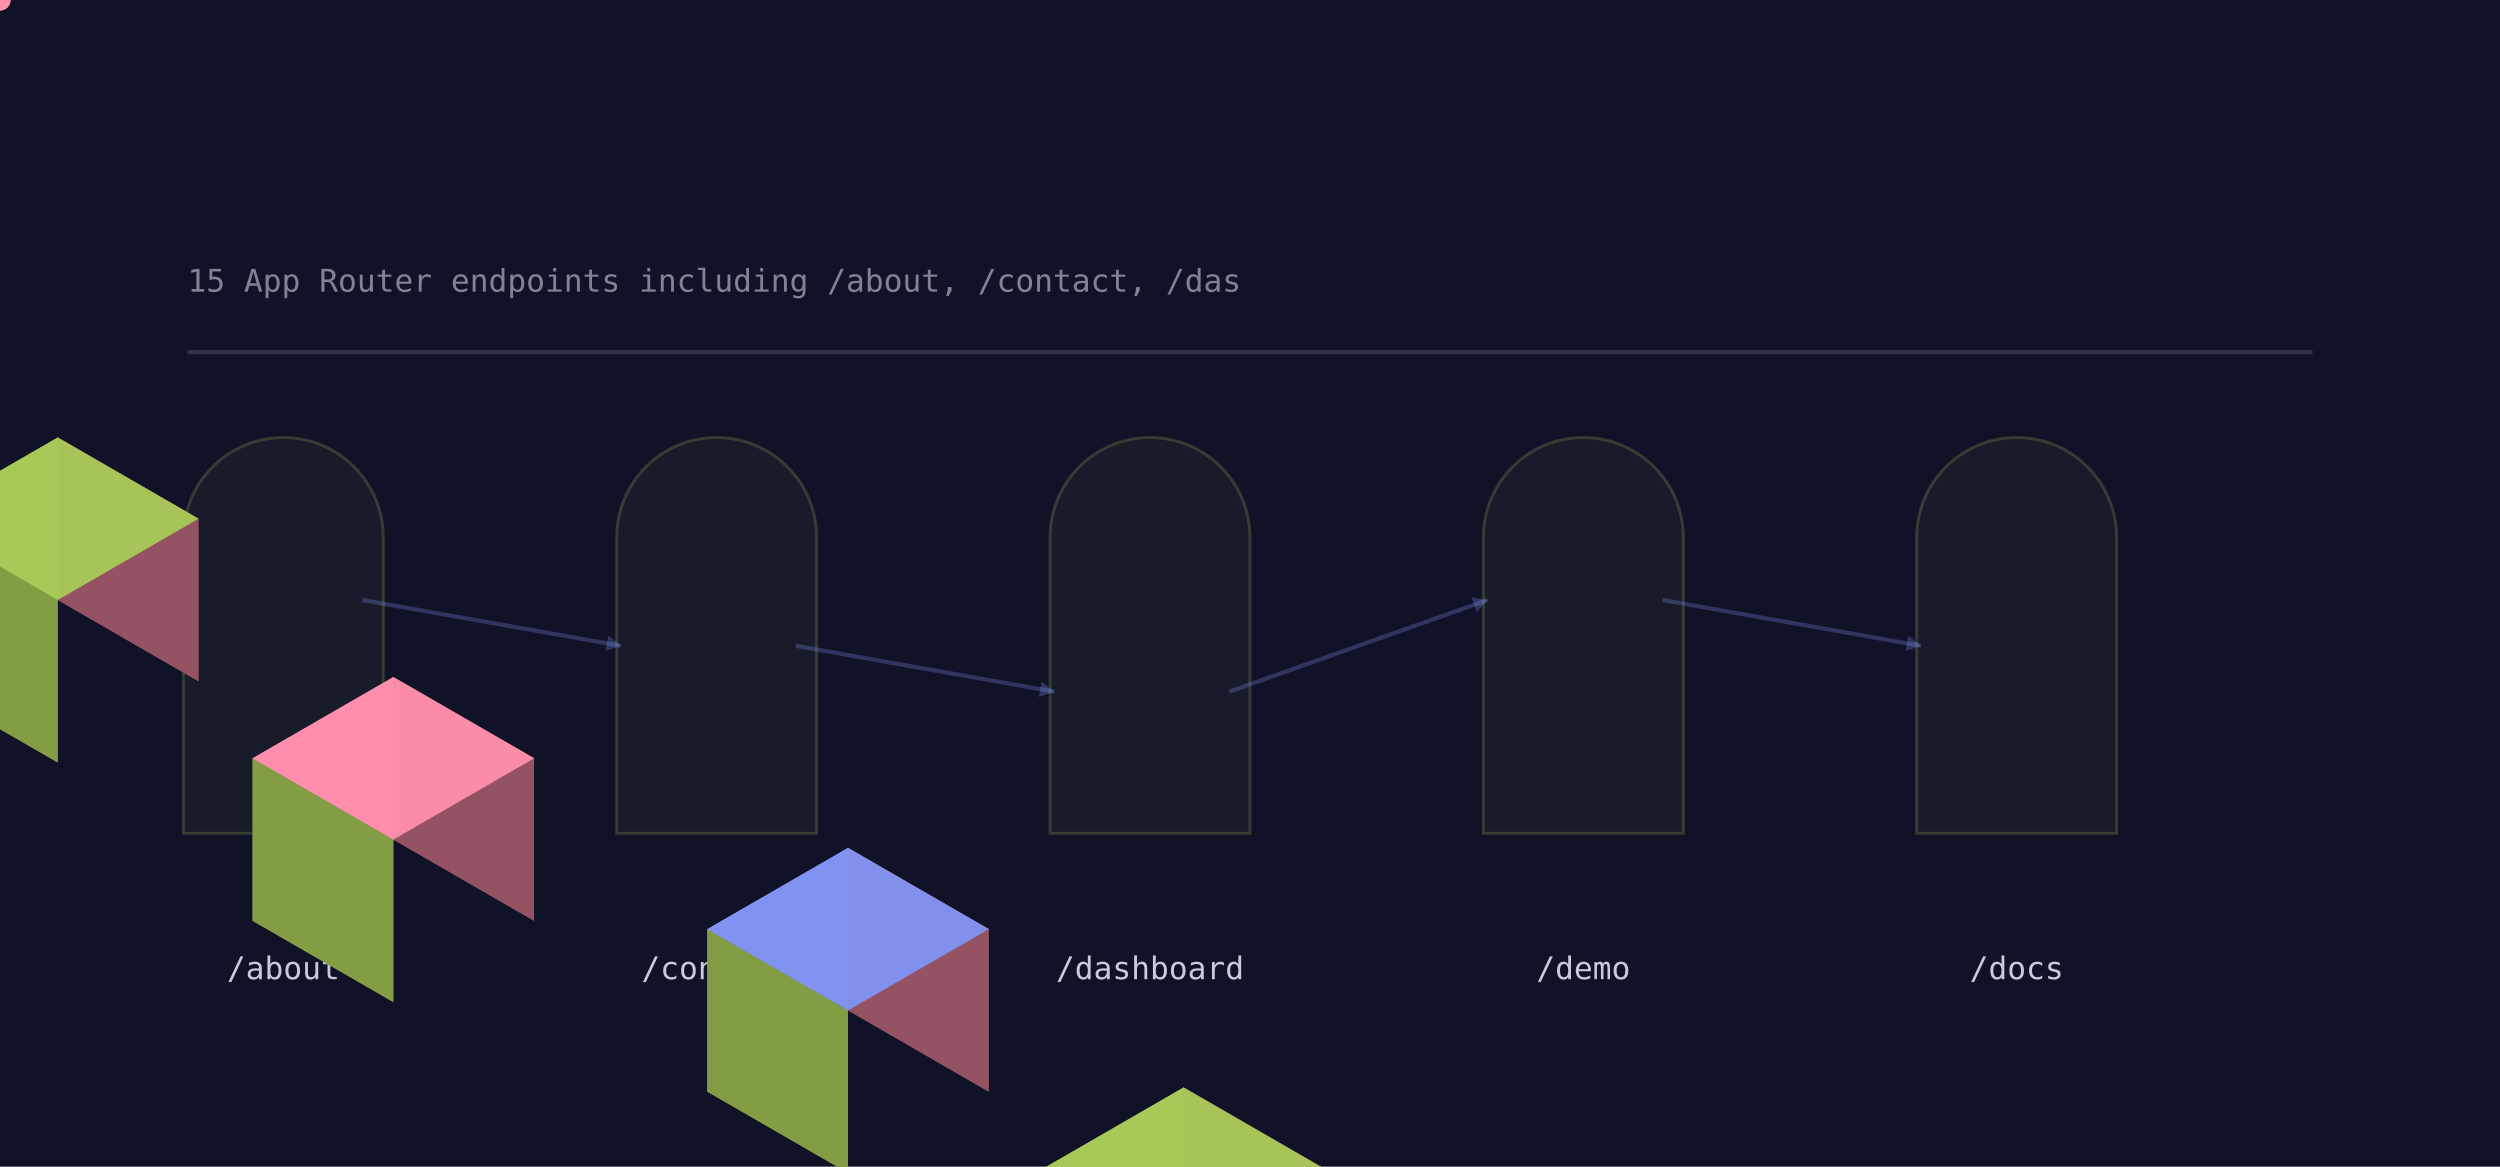
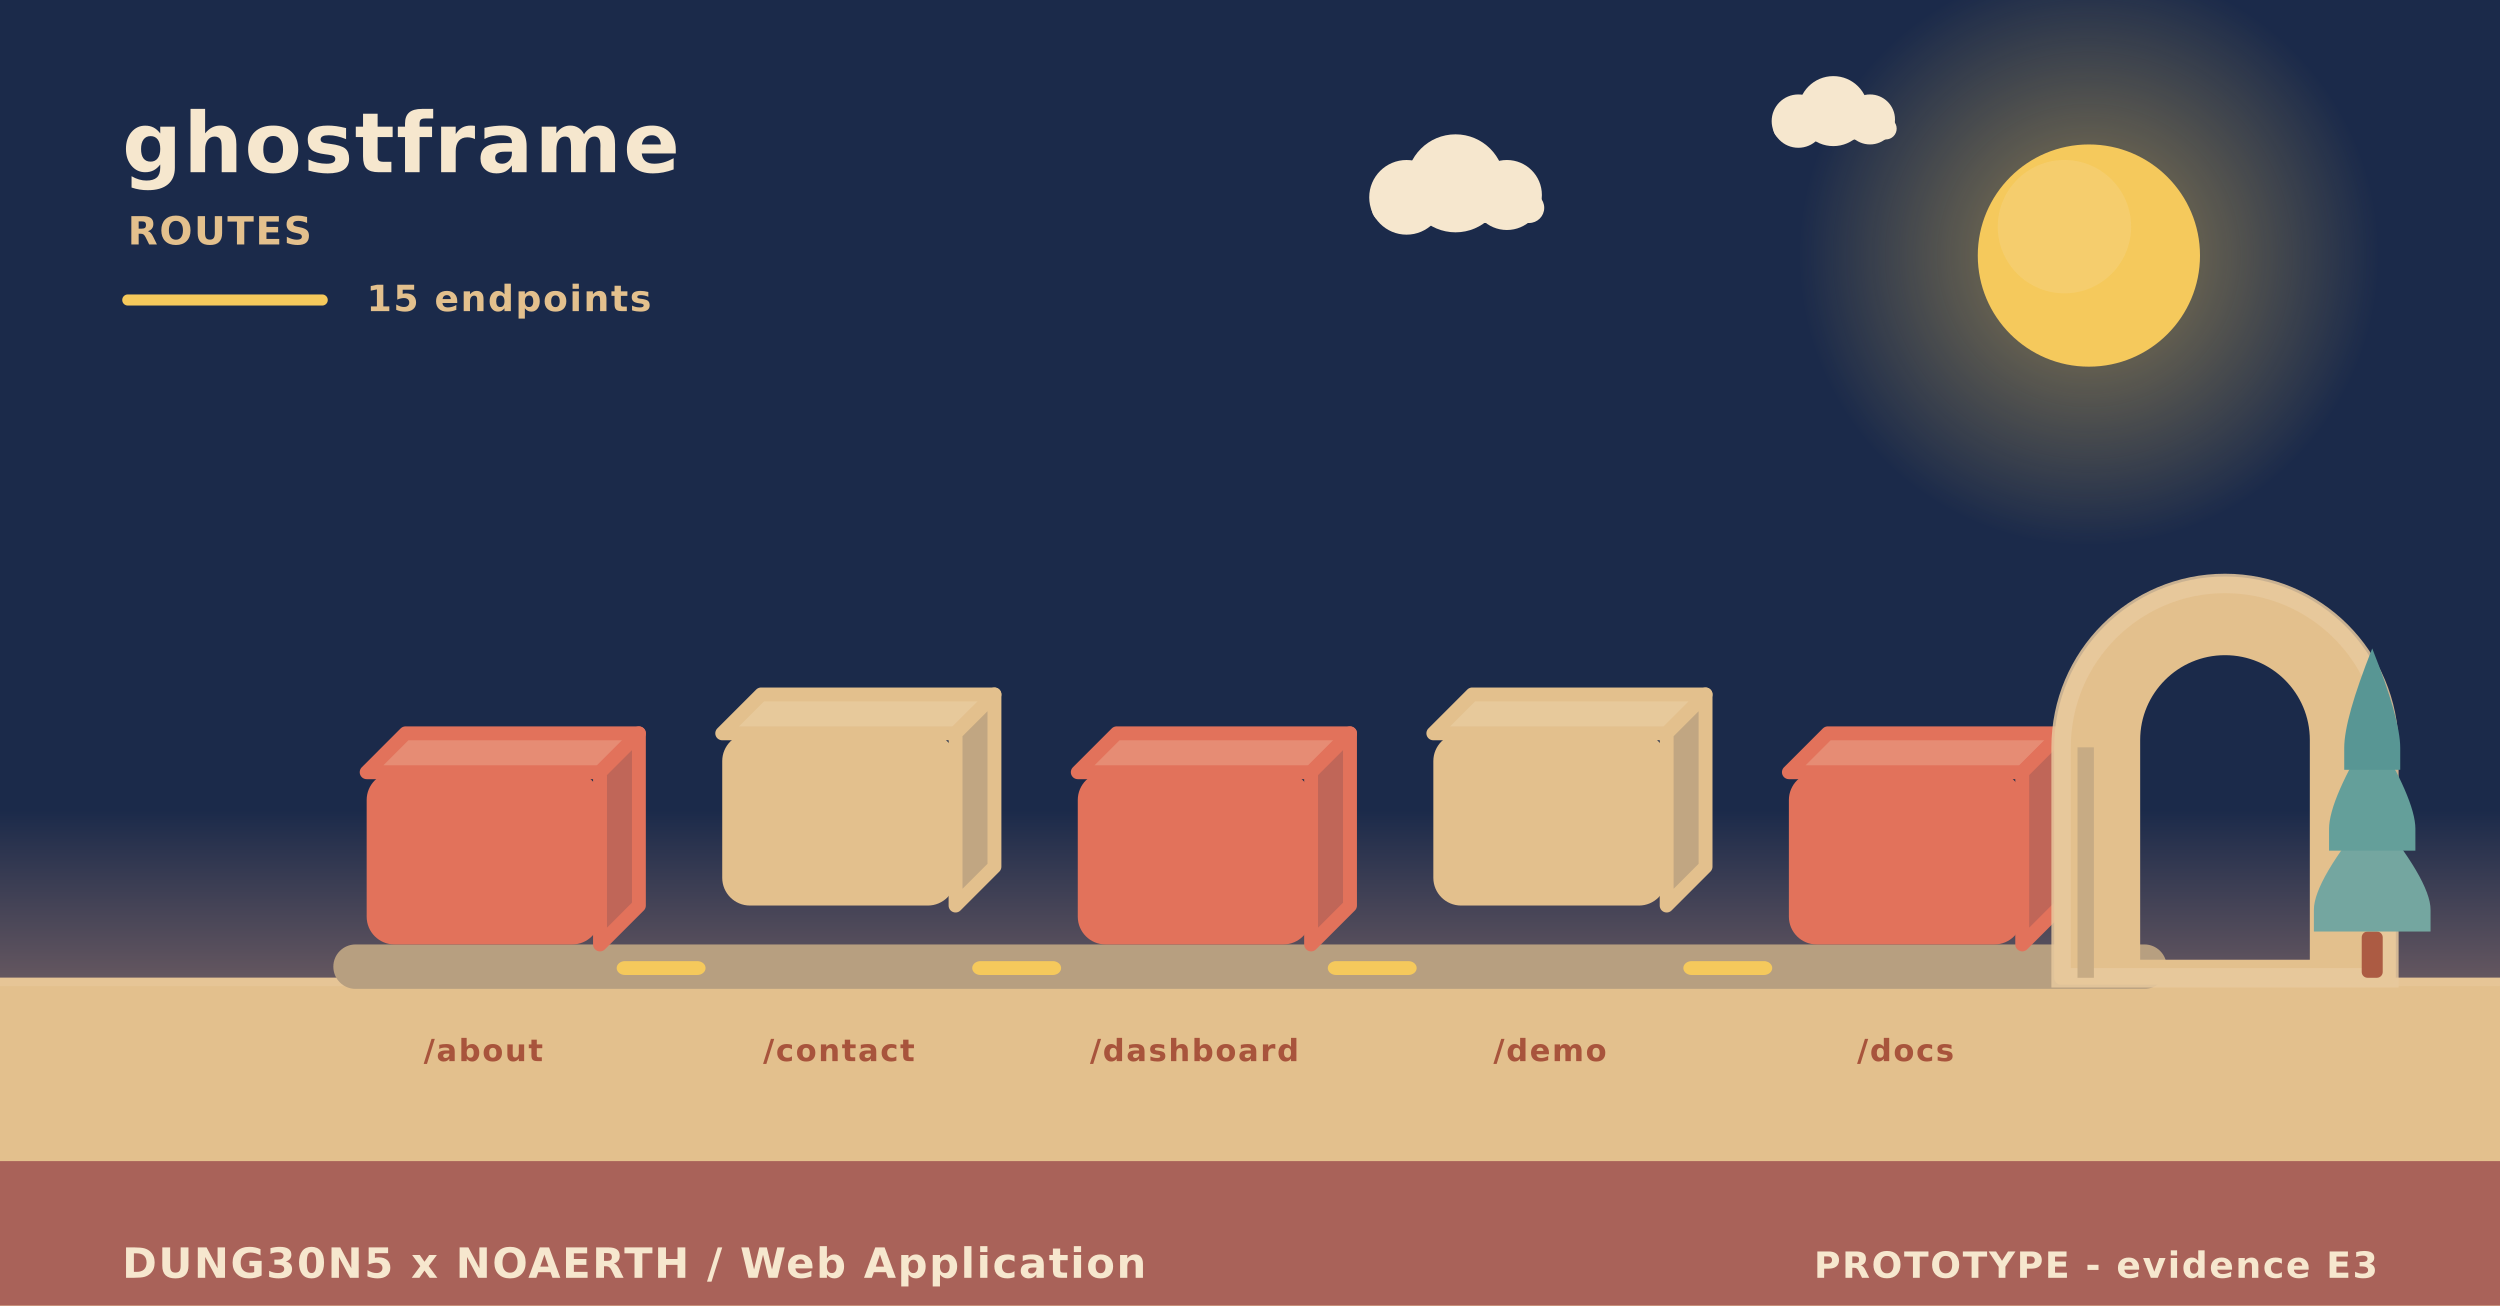
- <svg xmlns="http://www.w3.org/2000/svg" viewBox="0 0 1200 560" width="1200" height="560" role="img" aria-label="ghostframe data flow">
-   <rect width="1200" height="560" fill="#101228" />
-   <defs>
-     <linearGradient id="gf" x1="0" y1="0" x2="1" y2="1">
-       <stop offset="0%" stop-color="#8093f1" />
-       <stop offset="100%" stop-color="#a7c957" />
-     </linearGradient>
-   </defs>
-   <path d="M88.00,400.00 L88.00,258.00 A48.00,48.00 0 0 1 184.00,258.00 L184.00,400.00 Z" fill="rgba(167,201,87,0.100)" opacity="0.55" stroke="rgba(167,201,87,0.400)" stroke-width="1.4" />
-   <polygon points="-133.37,173.00 -65.82,212.00 -65.82,134.00 -133.37,95.00" fill="#945363" opacity="0.95" />
-   <polygon points="-200.92,212.00 -133.37,251.00 -133.37,173.00 -200.92,134.00" fill="#829d44" opacity="0.95" />
-   <polygon points="-133.37,95.00 -65.82,134.00 -133.37,173.00 -200.92,134.00" fill="#8093f1" opacity="0.95" />
+ <svg xmlns="http://www.w3.org/2000/svg" width="900" height="470" viewBox="0 0 900 470" role="img" aria-label="ghostframe - how data moves">
+   <linearGradient id="skyd" x1="0" y1="0" x2="0" y2="1">
+     <stop offset="0" stop-color="#1b2a4a" />
+     <stop offset="0.62" stop-color="#1b2a4a" />
+     <stop offset="1" stop-color="#f3ad8a" />
+   </linearGradient>
+   <rect width="900" height="470" fill="url(#skyd)" />
+   <radialGradient id="sund">
+     <stop offset="0.35" stop-color="#f5c95c" stop-opacity="0.34" />
+     <stop offset="1" stop-color="#f5c95c" stop-opacity="0" />
+   </radialGradient>
+   <circle cx="752" cy="92" r="104" fill="url(#sund)" />
+   <circle cx="752" cy="92" r="40" fill="#f5c95c" />
+   <circle cx="743.2" cy="81.6" r="24" fill="#f5d27e" opacity="0.5" />
  <g>
-     <polygon points="-133.37,173.00 -65.82,212.00 -65.82,134.00 -133.37,95.00" fill="#945363" opacity="0.95" />
-     <polygon points="-200.92,212.00 -133.37,251.00 -133.37,173.00 -200.92,134.00" fill="#829d44" opacity="0.95" />
-     <polygon points="-133.37,95.00 -65.82,134.00 -133.37,173.00 -200.92,134.00" fill="#8093f1" opacity="0.95" />
-     <animate attributeName="opacity" values="0.25;1.0;0.25" dur="4.417s" begin="0.0s" repeatCount="indefinite" />
+     <circle cx="524" cy="66" r="17.64" fill="#f6e7ce" />
+     <circle cx="506.36" cy="71.04" r="13.44" fill="#f6e7ce" />
+     <circle cx="542.48" cy="70.2" r="12.6" fill="#f6e7ce" />
+     <rect x="493.76" y="69.36" width="62.16" height="10.92" rx="5.46" fill="#f6e7ce" />
+     <animateTransform attributeName="transform" type="translate" values="0 0;24 0;0 0" dur="36s" begin="0s" repeatCount="indefinite" />
  </g>
-   <text x="136" y="470" font-family="ui-monospace,Menlo,monospace" font-size="15" fill="rgba(242,242,255,0.820)" text-anchor="middle">/about</text>
-   <path d="M296.00,400.00 L296.00,258.00 A48.00,48.00 0 0 1 392.00,258.00 L392.00,400.00 Z" fill="rgba(167,201,87,0.100)" opacity="0.55" stroke="rgba(167,201,87,0.400)" stroke-width="1.4" />
-   <polygon points="27.71,288.00 95.26,327.00 95.26,249.00 27.71,210.00" fill="#945363" opacity="0.95" />
-   <polygon points="-39.84,327.00 27.71,366.00 27.71,288.00 -39.84,249.00" fill="#829d44" opacity="0.95" />
-   <polygon points="27.71,210.00 95.26,249.00 27.71,288.00 -39.84,249.00" fill="#a7c957" opacity="0.95" />
  <g>
-     <polygon points="27.71,288.00 95.26,327.00 95.26,249.00 27.71,210.00" fill="#945363" opacity="0.95" />
-     <polygon points="-39.84,327.00 27.71,366.00 27.71,288.00 -39.84,249.00" fill="#829d44" opacity="0.95" />
-     <polygon points="27.71,210.00 95.26,249.00 27.71,288.00 -39.84,249.00" fill="#a7c957" opacity="0.95" />
-     <animate attributeName="opacity" values="0.25;1.0;0.25" dur="4.417s" begin="0.4s" repeatCount="indefinite" />
+     <circle cx="660" cy="40" r="12.6" fill="#f6e7ce" />
+     <circle cx="647.4" cy="43.6" r="9.6" fill="#f6e7ce" />
+     <circle cx="673.2" cy="43" r="9" fill="#f6e7ce" />
+     <rect x="638.4" y="42.4" width="44.4" height="7.8" rx="3.9" fill="#f6e7ce" />
+     <animateTransform attributeName="transform" type="translate" values="0 0;-18 0;0 0" dur="46s" begin="3s" repeatCount="indefinite" />
  </g>
-   <text x="344" y="470" font-family="ui-monospace,Menlo,monospace" font-size="15" fill="rgba(242,242,255,0.820)" text-anchor="middle">/contact</text>
-   <line x1="174.00" y1="288.00" x2="298.00" y2="310.00" stroke="rgba(128,147,241,0.500)" stroke-width="2.00" opacity="0.55" />
-   <polygon points="298.00,310.00 291.97,305.07 290.64,312.55" fill="rgba(128,147,241,0.500)" opacity="0.55" />
-   <g opacity="0.9">
-     <circle cx="0.00" cy="0.00" r="5.00" fill="#ff8fab" opacity="1.00" />
-     <animateTransform attributeName="transform" type="translate" values="174.00,288.00 298.00,310.00" dur="3.533s" begin="0.0s" repeatCount="indefinite" />
-     <animateTransform attributeName="transform" type="translate" values="298.00,310.00 174.00,288.00" dur="3.533s" begin="1.767s" repeatCount="indefinite" />
+   <rect x="0" y="352" width="900" height="118" fill="#e3c08d" />
+   <rect x="0" y="352" width="900" height="3" fill="#e6c596" />
+   <text x="44" y="62" font-family="Verdana,DejaVu Sans,sans-serif" font-size="30" font-weight="700" letter-spacing="0.6" fill="#f6e7ce" text-anchor="start">ghostframe</text>
+   <text x="46" y="88" font-family="Verdana,DejaVu Sans,sans-serif" font-size="14" font-weight="700" letter-spacing="0.6" fill="#e3c08d" text-anchor="start">ROUTES</text>
+   <rect x="44" y="106" width="74" height="4" rx="2" fill="#f5c95c" />
+   <text x="132" y="112" font-family="Verdana,DejaVu Sans,sans-serif" font-size="13" font-weight="700" letter-spacing="0.6" fill="#e3c08d" text-anchor="start">15 endpoints</text>
+   <rect x="120" y="340" width="660" height="16" rx="8" fill="#b79f80" />
+   <g>
+     <path d="M132,278 L216,278 L230,264 L146,264 Z" fill="#e68c74" stroke="#e2725b" stroke-width="5" stroke-linejoin="round" />
+     <path d="M216,278 L230,264 L230,326 L216,340 Z" fill="#c06658" stroke="#e2725b" stroke-width="5" stroke-linejoin="round" />
+     <rect x="132" y="278" width="84" height="62" rx="10" fill="#e2725b" />
+     <animateTransform attributeName="transform" type="translate" values="0 10;0 0" dur="0.8s" begin="0s" fill="freeze" />
  </g>
-   <path d="M504.00,400.00 L504.00,258.00 A48.00,48.00 0 0 1 600.00,258.00 L600.00,400.00 Z" fill="rgba(167,201,87,0.100)" opacity="0.55" stroke="rgba(167,201,87,0.400)" stroke-width="1.4" />
-   <polygon points="188.79,403.00 256.34,442.00 256.34,364.00 188.79,325.00" fill="#945363" opacity="0.95" />
-   <polygon points="121.24,442.00 188.79,481.00 188.79,403.00 121.24,364.00" fill="#829d44" opacity="0.95" />
-   <polygon points="188.79,325.00 256.34,364.00 188.79,403.00 121.24,364.00" fill="#ff8fab" opacity="0.95" />
+   <text x="174" y="382" font-family="Verdana,DejaVu Sans,sans-serif" font-size="11" font-weight="700" letter-spacing="0.6" fill="#a8543c" text-anchor="middle">/about</text>
  <g>
-     <polygon points="188.79,403.00 256.34,442.00 256.34,364.00 188.79,325.00" fill="#945363" opacity="0.95" />
-     <polygon points="121.24,442.00 188.79,481.00 188.79,403.00 121.24,364.00" fill="#829d44" opacity="0.95" />
-     <polygon points="188.79,325.00 256.34,364.00 188.79,403.00 121.24,364.00" fill="#ff8fab" opacity="0.95" />
-     <animate attributeName="opacity" values="0.25;1.0;0.25" dur="4.417s" begin="0.8s" repeatCount="indefinite" />
+     <path d="M260,264 L344,264 L358,250 L274,250 Z" fill="#e7c99b" stroke="#e3c08d" stroke-width="5" stroke-linejoin="round" />
+     <path d="M344,264 L358,250 L358,312 L344,326 Z" fill="#c1a682" stroke="#e3c08d" stroke-width="5" stroke-linejoin="round" />
+     <rect x="260" y="264" width="84" height="62" rx="10" fill="#e3c08d" />
+     <animateTransform attributeName="transform" type="translate" values="0 10;0 0" dur="0.8s" begin="0.26s" fill="freeze" />
  </g>
-   <text x="552" y="470" font-family="ui-monospace,Menlo,monospace" font-size="15" fill="rgba(242,242,255,0.820)" text-anchor="middle">/dashboard</text>
-   <line x1="382.00" y1="310.00" x2="506.00" y2="332.00" stroke="rgba(128,147,241,0.500)" stroke-width="2.00" opacity="0.55" />
-   <polygon points="506.00,332.00 499.97,327.07 498.64,334.55" fill="rgba(128,147,241,0.500)" opacity="0.55" />
-   <g opacity="0.9">
-     <circle cx="0.00" cy="0.00" r="5.00" fill="#ff8fab" opacity="1.00" />
-     <animateTransform attributeName="transform" type="translate" values="382.00,310.00 506.00,332.00" dur="3.533s" begin="0.45s" repeatCount="indefinite" />
-     <animateTransform attributeName="transform" type="translate" values="506.00,332.00 382.00,310.00" dur="3.533s" begin="2.217s" repeatCount="indefinite" />
+   <text x="302" y="382" font-family="Verdana,DejaVu Sans,sans-serif" font-size="11" font-weight="700" letter-spacing="0.6" fill="#a8543c" text-anchor="middle">/contact</text>
+   <rect x="222" y="346" width="32" height="5" rx="3" fill="#f5c95c" />
+   <animate attributeName="opacity" values="0.3;1;0.3" dur="3.4s" begin="0.5s" repeatCount="indefinite" />
+   <g>
+     <path d="M388,278 L472,278 L486,264 L402,264 Z" fill="#e68c74" stroke="#e2725b" stroke-width="5" stroke-linejoin="round" />
+     <path d="M472,278 L486,264 L486,326 L472,340 Z" fill="#c06658" stroke="#e2725b" stroke-width="5" stroke-linejoin="round" />
+     <rect x="388" y="278" width="84" height="62" rx="10" fill="#e2725b" />
+     <animateTransform attributeName="transform" type="translate" values="0 10;0 0" dur="0.8s" begin="0.52s" fill="freeze" />
  </g>
-   <path d="M712.00,400.00 L712.00,258.00 A48.00,48.00 0 0 1 808.00,258.00 L808.00,400.00 Z" fill="rgba(167,201,87,0.100)" opacity="0.55" stroke="rgba(167,201,87,0.400)" stroke-width="1.4" />
-   <polygon points="407.03,485.00 474.58,524.00 474.58,446.00 407.03,407.00" fill="#945363" opacity="0.95" />
-   <polygon points="339.48,524.00 407.03,563.00 407.03,485.00 339.48,446.00" fill="#829d44" opacity="0.95" />
-   <polygon points="407.03,407.00 474.58,446.00 407.03,485.00 339.48,446.00" fill="#8093f1" opacity="0.95" />
+   <text x="430" y="382" font-family="Verdana,DejaVu Sans,sans-serif" font-size="11" font-weight="700" letter-spacing="0.6" fill="#a8543c" text-anchor="middle">/dashboard</text>
+   <rect x="350" y="346" width="32" height="5" rx="3" fill="#f5c95c" />
+   <animate attributeName="opacity" values="0.3;1;0.3" dur="3.4s" begin="1s" repeatCount="indefinite" />
  <g>
-     <polygon points="407.03,485.00 474.58,524.00 474.58,446.00 407.03,407.00" fill="#945363" opacity="0.95" />
-     <polygon points="339.48,524.00 407.03,563.00 407.03,485.00 339.48,446.00" fill="#829d44" opacity="0.95" />
-     <polygon points="407.03,407.00 474.58,446.00 407.03,485.00 339.48,446.00" fill="#8093f1" opacity="0.95" />
-     <animate attributeName="opacity" values="0.25;1.0;0.25" dur="4.417s" begin="1.2s" repeatCount="indefinite" />
+     <path d="M516,264 L600,264 L614,250 L530,250 Z" fill="#e7c99b" stroke="#e3c08d" stroke-width="5" stroke-linejoin="round" />
+     <path d="M600,264 L614,250 L614,312 L600,326 Z" fill="#c1a682" stroke="#e3c08d" stroke-width="5" stroke-linejoin="round" />
+     <rect x="516" y="264" width="84" height="62" rx="10" fill="#e3c08d" />
+     <animateTransform attributeName="transform" type="translate" values="0 10;0 0" dur="0.8s" begin="0.78s" fill="freeze" />
  </g>
-   <text x="760" y="470" font-family="ui-monospace,Menlo,monospace" font-size="15" fill="rgba(242,242,255,0.820)" text-anchor="middle">/demo</text>
-   <line x1="590.00" y1="332.00" x2="714.00" y2="288.00" stroke="rgba(128,147,241,0.500)" stroke-width="2.00" opacity="0.55" />
-   <polygon points="714.00,288.00 706.32,286.69 708.86,293.86" fill="rgba(128,147,241,0.500)" opacity="0.55" />
-   <g opacity="0.9">
-     <circle cx="0.00" cy="0.00" r="5.00" fill="#ff8fab" opacity="1.00" />
-     <animateTransform attributeName="transform" type="translate" values="590.00,332.00 714.00,288.00" dur="3.533s" begin="0.9s" repeatCount="indefinite" />
-     <animateTransform attributeName="transform" type="translate" values="714.00,288.00 590.00,332.00" dur="3.533s" begin="2.667s" repeatCount="indefinite" />
+   <text x="558" y="382" font-family="Verdana,DejaVu Sans,sans-serif" font-size="11" font-weight="700" letter-spacing="0.6" fill="#a8543c" text-anchor="middle">/demo</text>
+   <rect x="478" y="346" width="32" height="5" rx="3" fill="#f5c95c" />
+   <animate attributeName="opacity" values="0.3;1;0.3" dur="3.4s" begin="1.5s" repeatCount="indefinite" />
+   <g>
+     <path d="M644,278 L728,278 L742,264 L658,264 Z" fill="#e68c74" stroke="#e2725b" stroke-width="5" stroke-linejoin="round" />
+     <path d="M728,278 L742,264 L742,326 L728,340 Z" fill="#c06658" stroke="#e2725b" stroke-width="5" stroke-linejoin="round" />
+     <rect x="644" y="278" width="84" height="62" rx="10" fill="#e2725b" />
+     <animateTransform attributeName="transform" type="translate" values="0 10;0 0" dur="0.8s" begin="1.04s" fill="freeze" />
  </g>
-   <path d="M920.00,400.00 L920.00,258.00 A48.00,48.00 0 0 1 1016.00,258.00 L1016.00,400.00 Z" fill="rgba(167,201,87,0.100)" opacity="0.55" stroke="rgba(167,201,87,0.400)" stroke-width="1.4" />
-   <polygon points="568.11,600.00 635.66,639.00 635.66,561.00 568.11,522.00" fill="#945363" opacity="0.95" />
-   <polygon points="500.56,639.00 568.11,678.00 568.11,600.00 500.56,561.00" fill="#829d44" opacity="0.95" />
-   <polygon points="568.11,522.00 635.66,561.00 568.11,600.00 500.56,561.00" fill="#a7c957" opacity="0.95" />
-   <g>
-     <polygon points="568.11,600.00 635.66,639.00 635.66,561.00 568.11,522.00" fill="#945363" opacity="0.95" />
-     <polygon points="500.56,639.00 568.11,678.00 568.11,600.00 500.56,561.00" fill="#829d44" opacity="0.95" />
-     <polygon points="568.11,522.00 635.66,561.00 568.11,600.00 500.56,561.00" fill="#a7c957" opacity="0.95" />
-     <animate attributeName="opacity" values="0.25;1.0;0.25" dur="4.417s" begin="1.6s" repeatCount="indefinite" />
-   </g>
-   <text x="968" y="470" font-family="ui-monospace,Menlo,monospace" font-size="15" fill="rgba(242,242,255,0.820)" text-anchor="middle">/docs</text>
-   <line x1="798.00" y1="288.00" x2="922.00" y2="310.00" stroke="rgba(128,147,241,0.500)" stroke-width="2.00" opacity="0.55" />
-   <polygon points="922.00,310.00 915.97,305.07 914.64,312.55" fill="rgba(128,147,241,0.500)" opacity="0.55" />
-   <g opacity="0.9">
-     <circle cx="0.00" cy="0.00" r="5.00" fill="#ff8fab" opacity="1.00" />
-     <animateTransform attributeName="transform" type="translate" values="798.00,288.00 922.00,310.00" dur="3.533s" begin="1.35s" repeatCount="indefinite" />
-     <animateTransform attributeName="transform" type="translate" values="922.00,310.00 798.00,288.00" dur="3.533s" begin="3.117s" repeatCount="indefinite" />
-   </g>
-   <rect x="90.00" y="168.00" width="1020.00" height="2.00" rx="0.00" fill="rgba(242,242,255,0.140)" opacity="1.00" />
-   <text x="90" y="140" font-family="ui-monospace,Menlo,monospace" font-size="15" fill="rgba(242,242,255,0.500)">15 App Router endpoints including /about, /contact, /das</text>
+   <text x="686" y="382" font-family="Verdana,DejaVu Sans,sans-serif" font-size="11" font-weight="700" letter-spacing="0.6" fill="#a8543c" text-anchor="middle">/docs</text>
+   <rect x="606" y="346" width="32" height="5" rx="3" fill="#f5c95c" />
+   <animate attributeName="opacity" values="0.3;1;0.3" dur="3.4s" begin="2s" repeatCount="indefinite" />
+   <path d="M742,352 L742,269.04 A59,59 0 0 1 860,269.04 L860,352 Z M767.96,348 L767.96,266.4 A33.04,33.04 0 0 1 834.04,266.4 L834.04,348 Z" fill="#e3c08d" fill-rule="evenodd" stroke="#e3c08d" stroke-width="5" stroke-linejoin="round" />
+   <path d="M742,352 L742,269.04 A59,59 0 0 1 860,269.04 L860,352 Z" fill="none" stroke="#e8c99d" stroke-width="7" stroke-linecap="round" opacity="0.85" />
+   <rect x="747.9" y="269.04" width="5.9" height="82.96" fill="#c7ab84" />
+   <rect x="850.22" y="335.36" width="7.56" height="16.64" rx="2.1" fill="#ac5b43" />
+   <path d="M854,291.68 Q833,317.01 833,327.5 Q833,335.36 833,335.36 L875,335.36 Q875,335.36 875,327.5 Q875,317.01 854,291.68 Z" fill="#74a6a0" />
+   <path d="M854,262.56 Q838.46,287.89 838.46,298.38 Q838.46,306.24 838.46,306.24 L869.54,306.24 Q869.54,306.24 869.54,298.38 Q869.54,287.89 854,262.56 Z" fill="#649f9a" />
+   <path d="M854,233.44 Q843.92,258.77 843.92,269.26 Q843.92,277.12 843.92,277.12 L864.08,277.12 Q864.08,277.12 864.08,269.26 Q864.08,258.77 854,233.44 Z" fill="#589694" />
+   <rect x="0" y="418" width="900" height="52" rx="0" fill="#a65c56" opacity="0.94" />
+   <text x="44" y="460" font-family="Verdana,DejaVu Sans,sans-serif" font-size="15" font-weight="700" letter-spacing="0.6" fill="#f6e7ce" text-anchor="start">DUNG30N5 x NOAERTH  /  Web Application</text>
+   <text x="856" y="460" font-family="Verdana,DejaVu Sans,sans-serif" font-size="13" font-weight="700" letter-spacing="0.6" fill="#f6e7ce" text-anchor="end">PROTOTYPE  -  evidence E3</text>
</svg>
